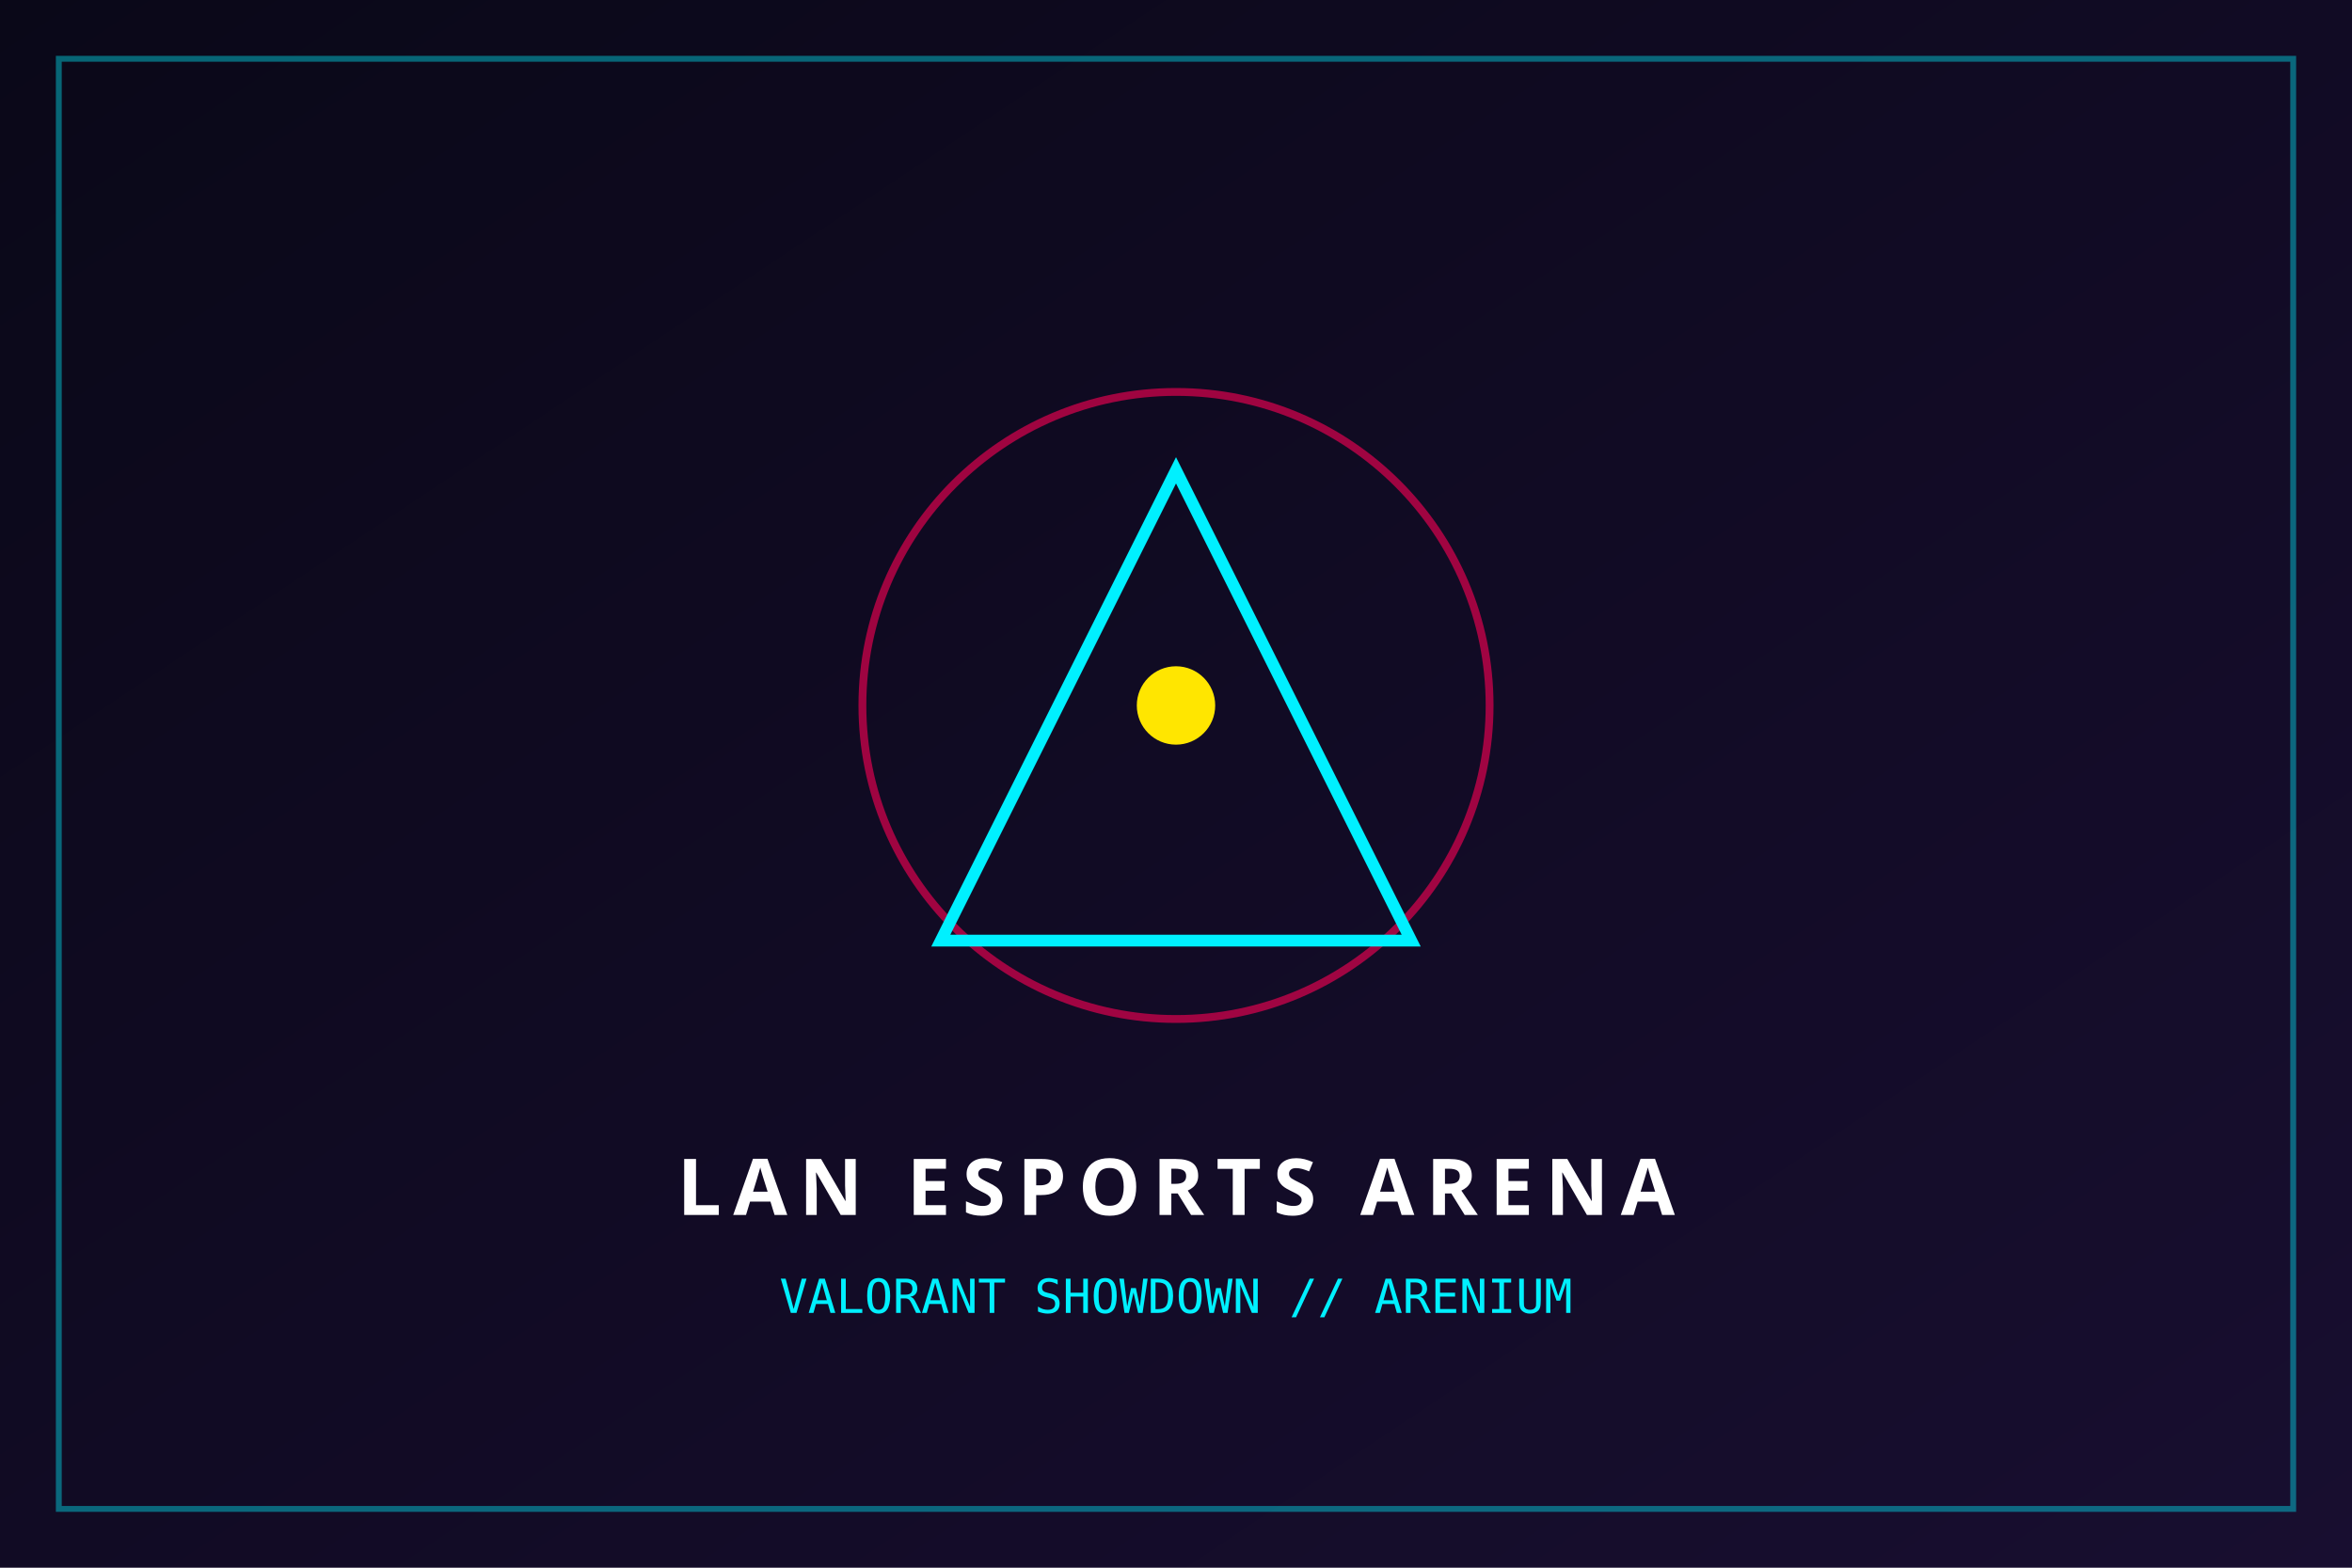
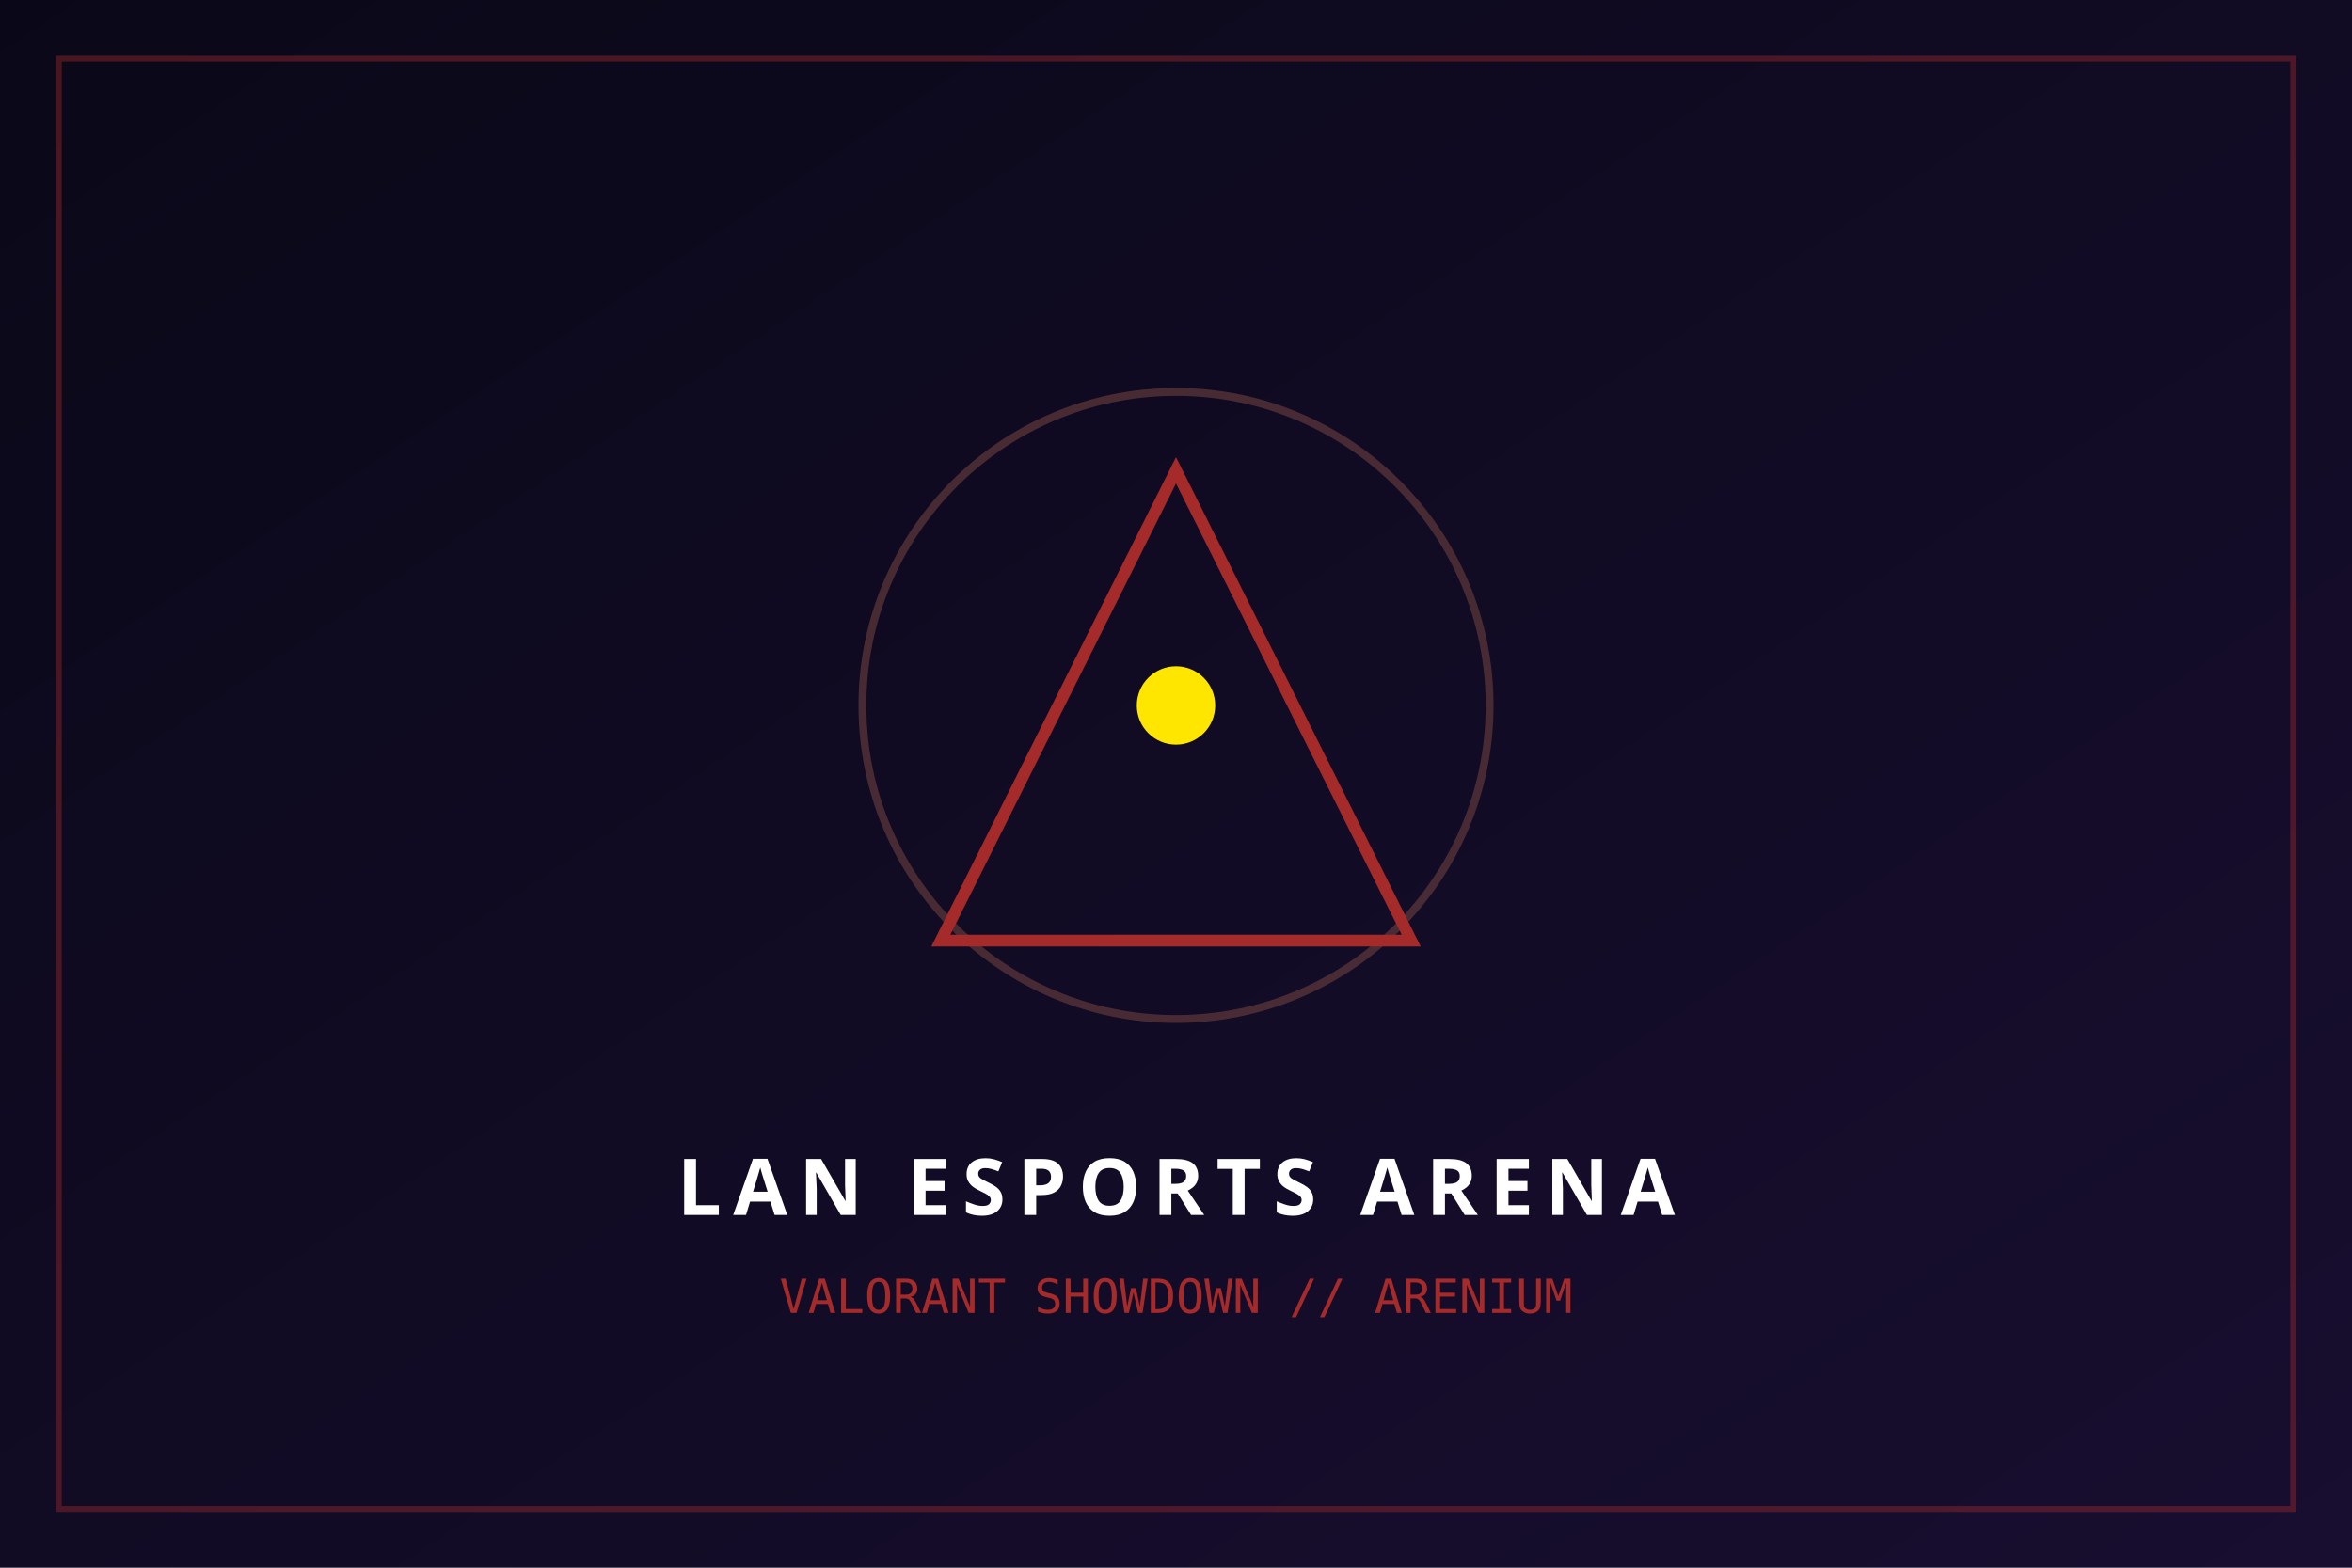
<svg xmlns="http://www.w3.org/2000/svg" viewBox="0 0 600 400" width="600" height="400">
  <defs>
    <linearGradient id="g1" x1="0%" y1="0%" x2="100%" y2="100%">
      <stop offset="0%" stop-color="#0a0818" />
      <stop offset="100%" stop-color="#180e30" />
    </linearGradient>
  </defs>
  <rect width="600" height="400" fill="url(#g1)" />
-   <rect x="15" y="15" width="570" height="370" fill="none" stroke="#00f0ff" stroke-width="1.5" opacity="0.4" />
-   <circle cx="300" cy="180" r="80" fill="none" stroke="#ff0055" stroke-width="2" opacity="0.6" />
-   <path d="M 240,240 L 300,120 L 360,240 Z" fill="none" stroke="#00f0ff" stroke-width="3" />
+   <rect x="15" y="15" width="570" height="370" fill="none" stroke="#A52A2A" stroke-width="1.5" opacity="0.4" />
+   <circle cx="300" cy="180" r="80" fill="none" stroke="#6C403E" stroke-width="2" opacity="0.6" />
+   <path d="M 240,240 L 300,120 L 360,240 Z" fill="none" stroke="#A52A2A" stroke-width="3" />
  <circle cx="300" cy="180" r="10" fill="#ffe600" />
  <text x="300" y="310" font-family="'Orbitron', sans-serif" font-size="20" font-weight="900" fill="#ffffff" text-anchor="middle" letter-spacing="3">LAN ESPORTS ARENA</text>
-   <text x="300" y="335" font-family="'JetBrains Mono', monospace" font-size="12" fill="#00f0ff" text-anchor="middle">VALORANT SHOWDOWN // ARENIUM</text>
+   <text x="300" y="335" font-family="'JetBrains Mono', monospace" font-size="12" fill="#A52A2A" text-anchor="middle">VALORANT SHOWDOWN // ARENIUM</text>
</svg>
